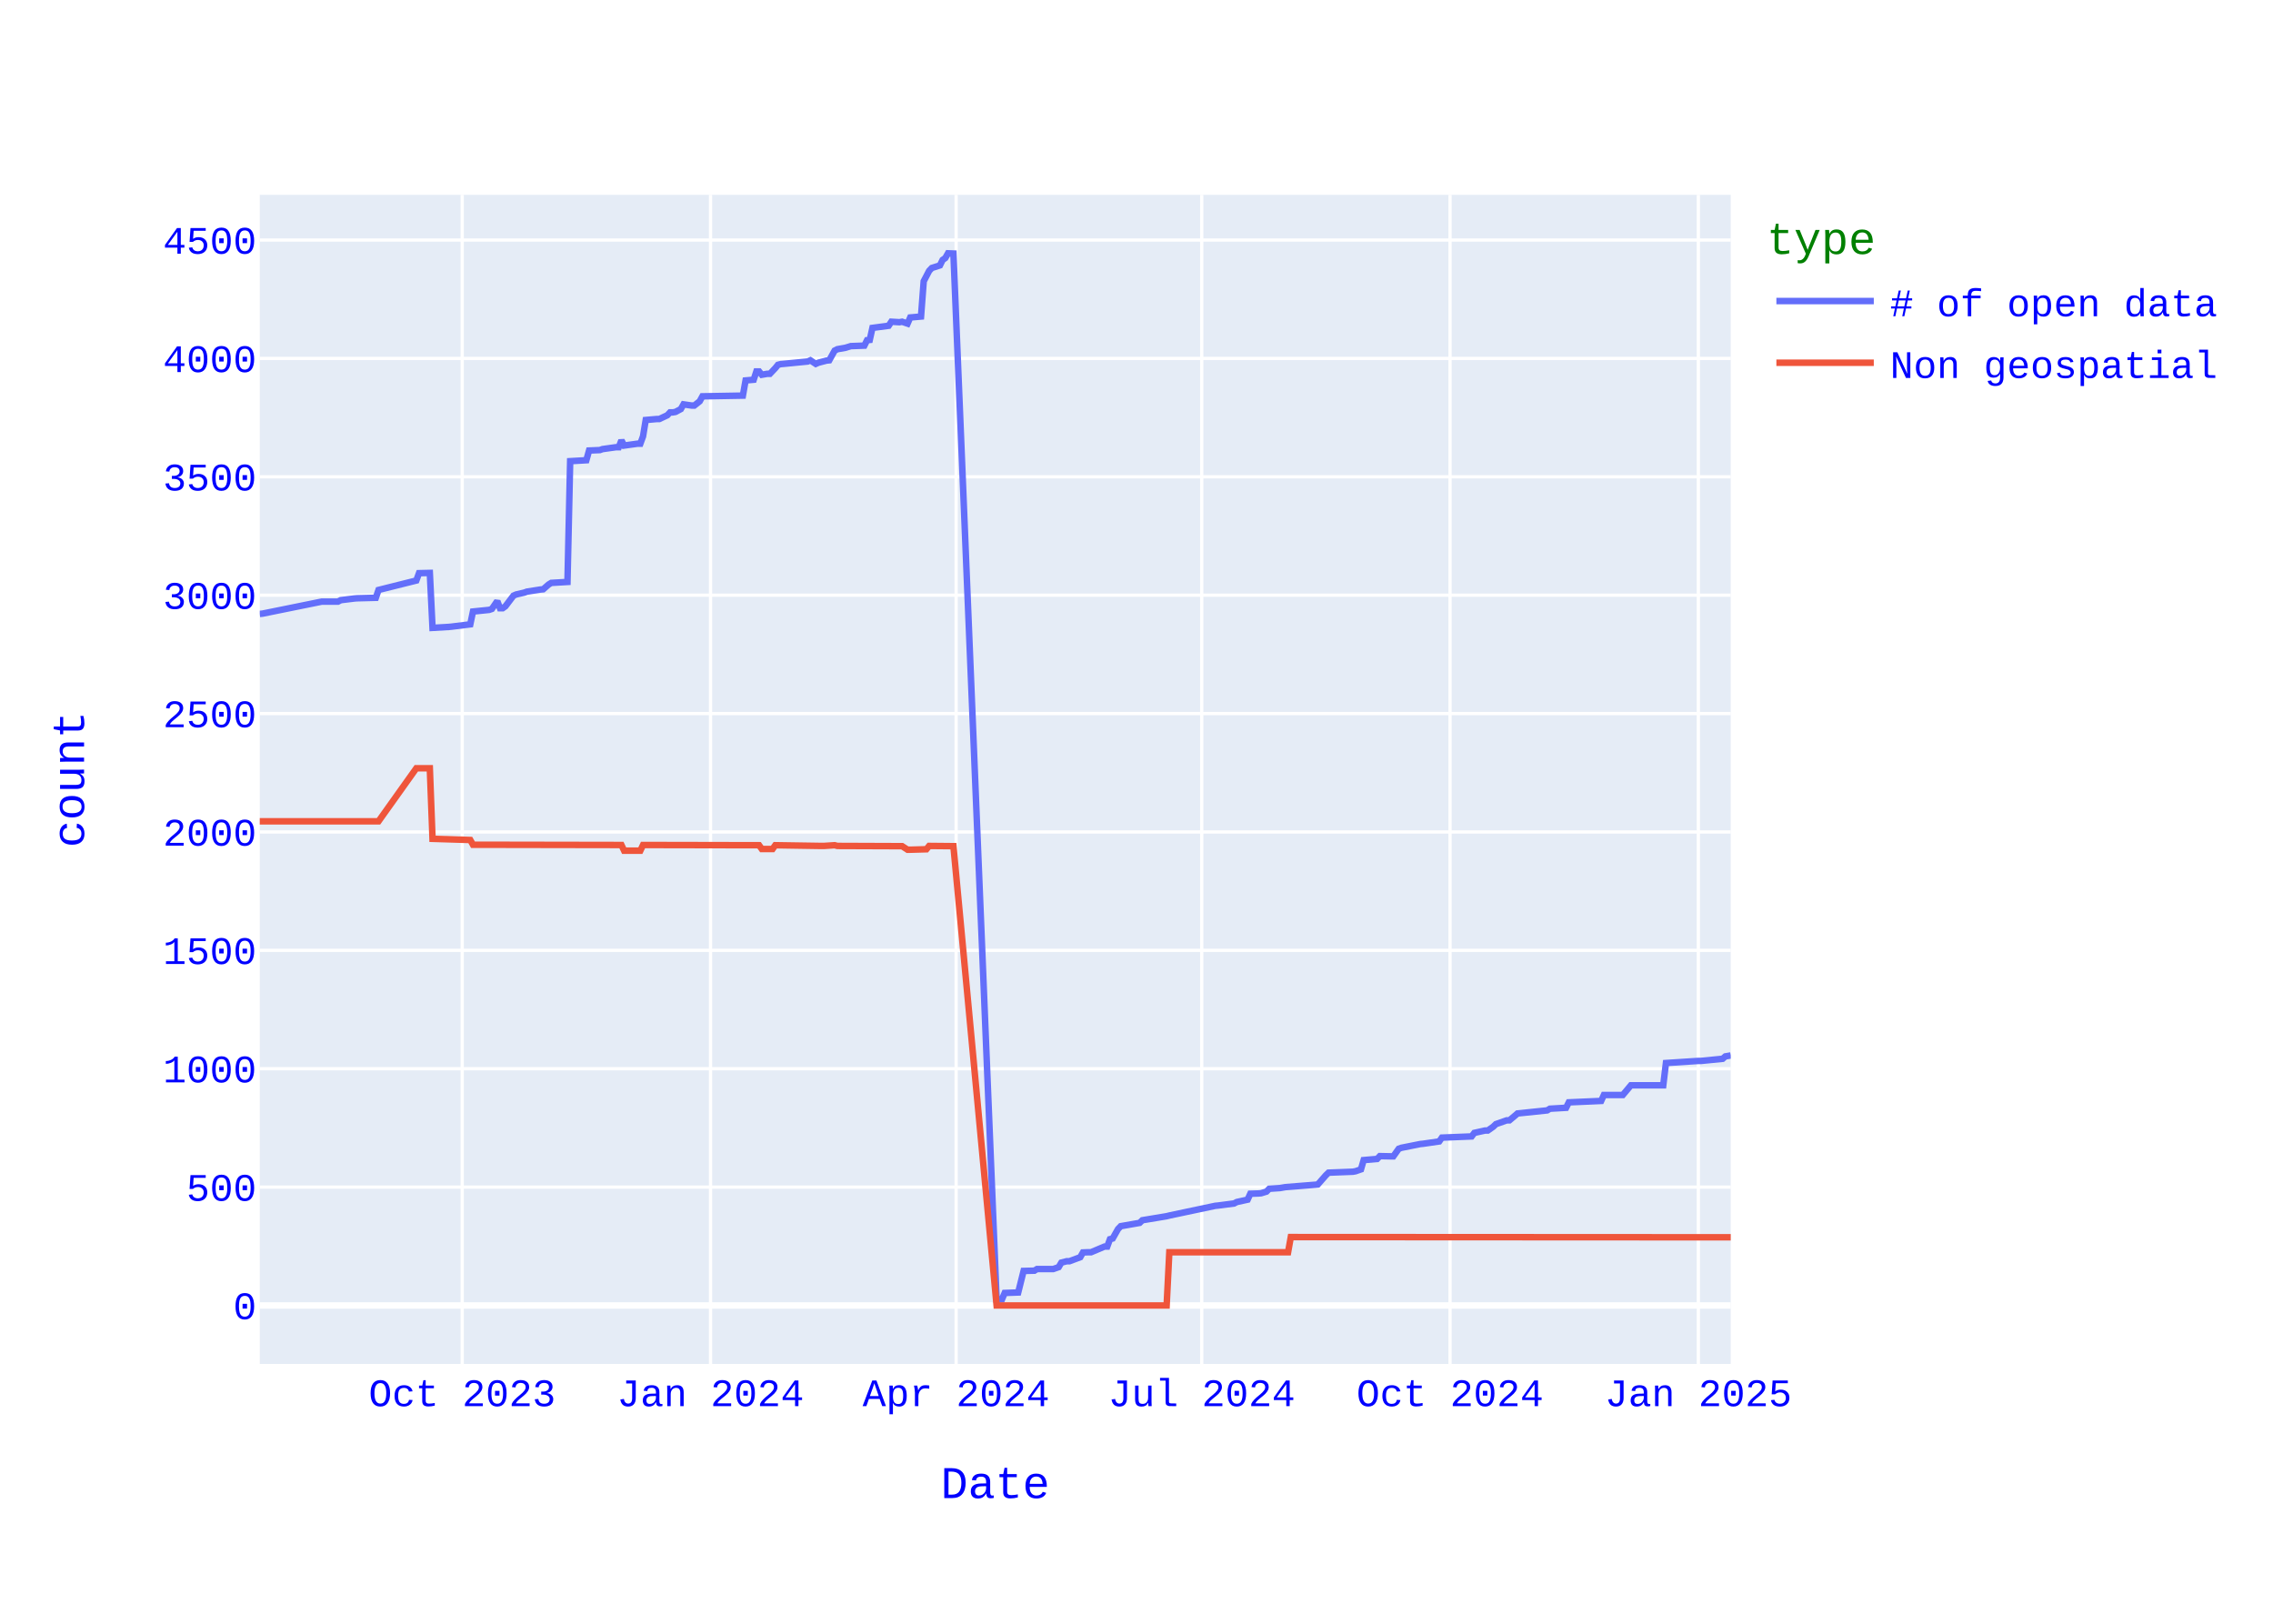
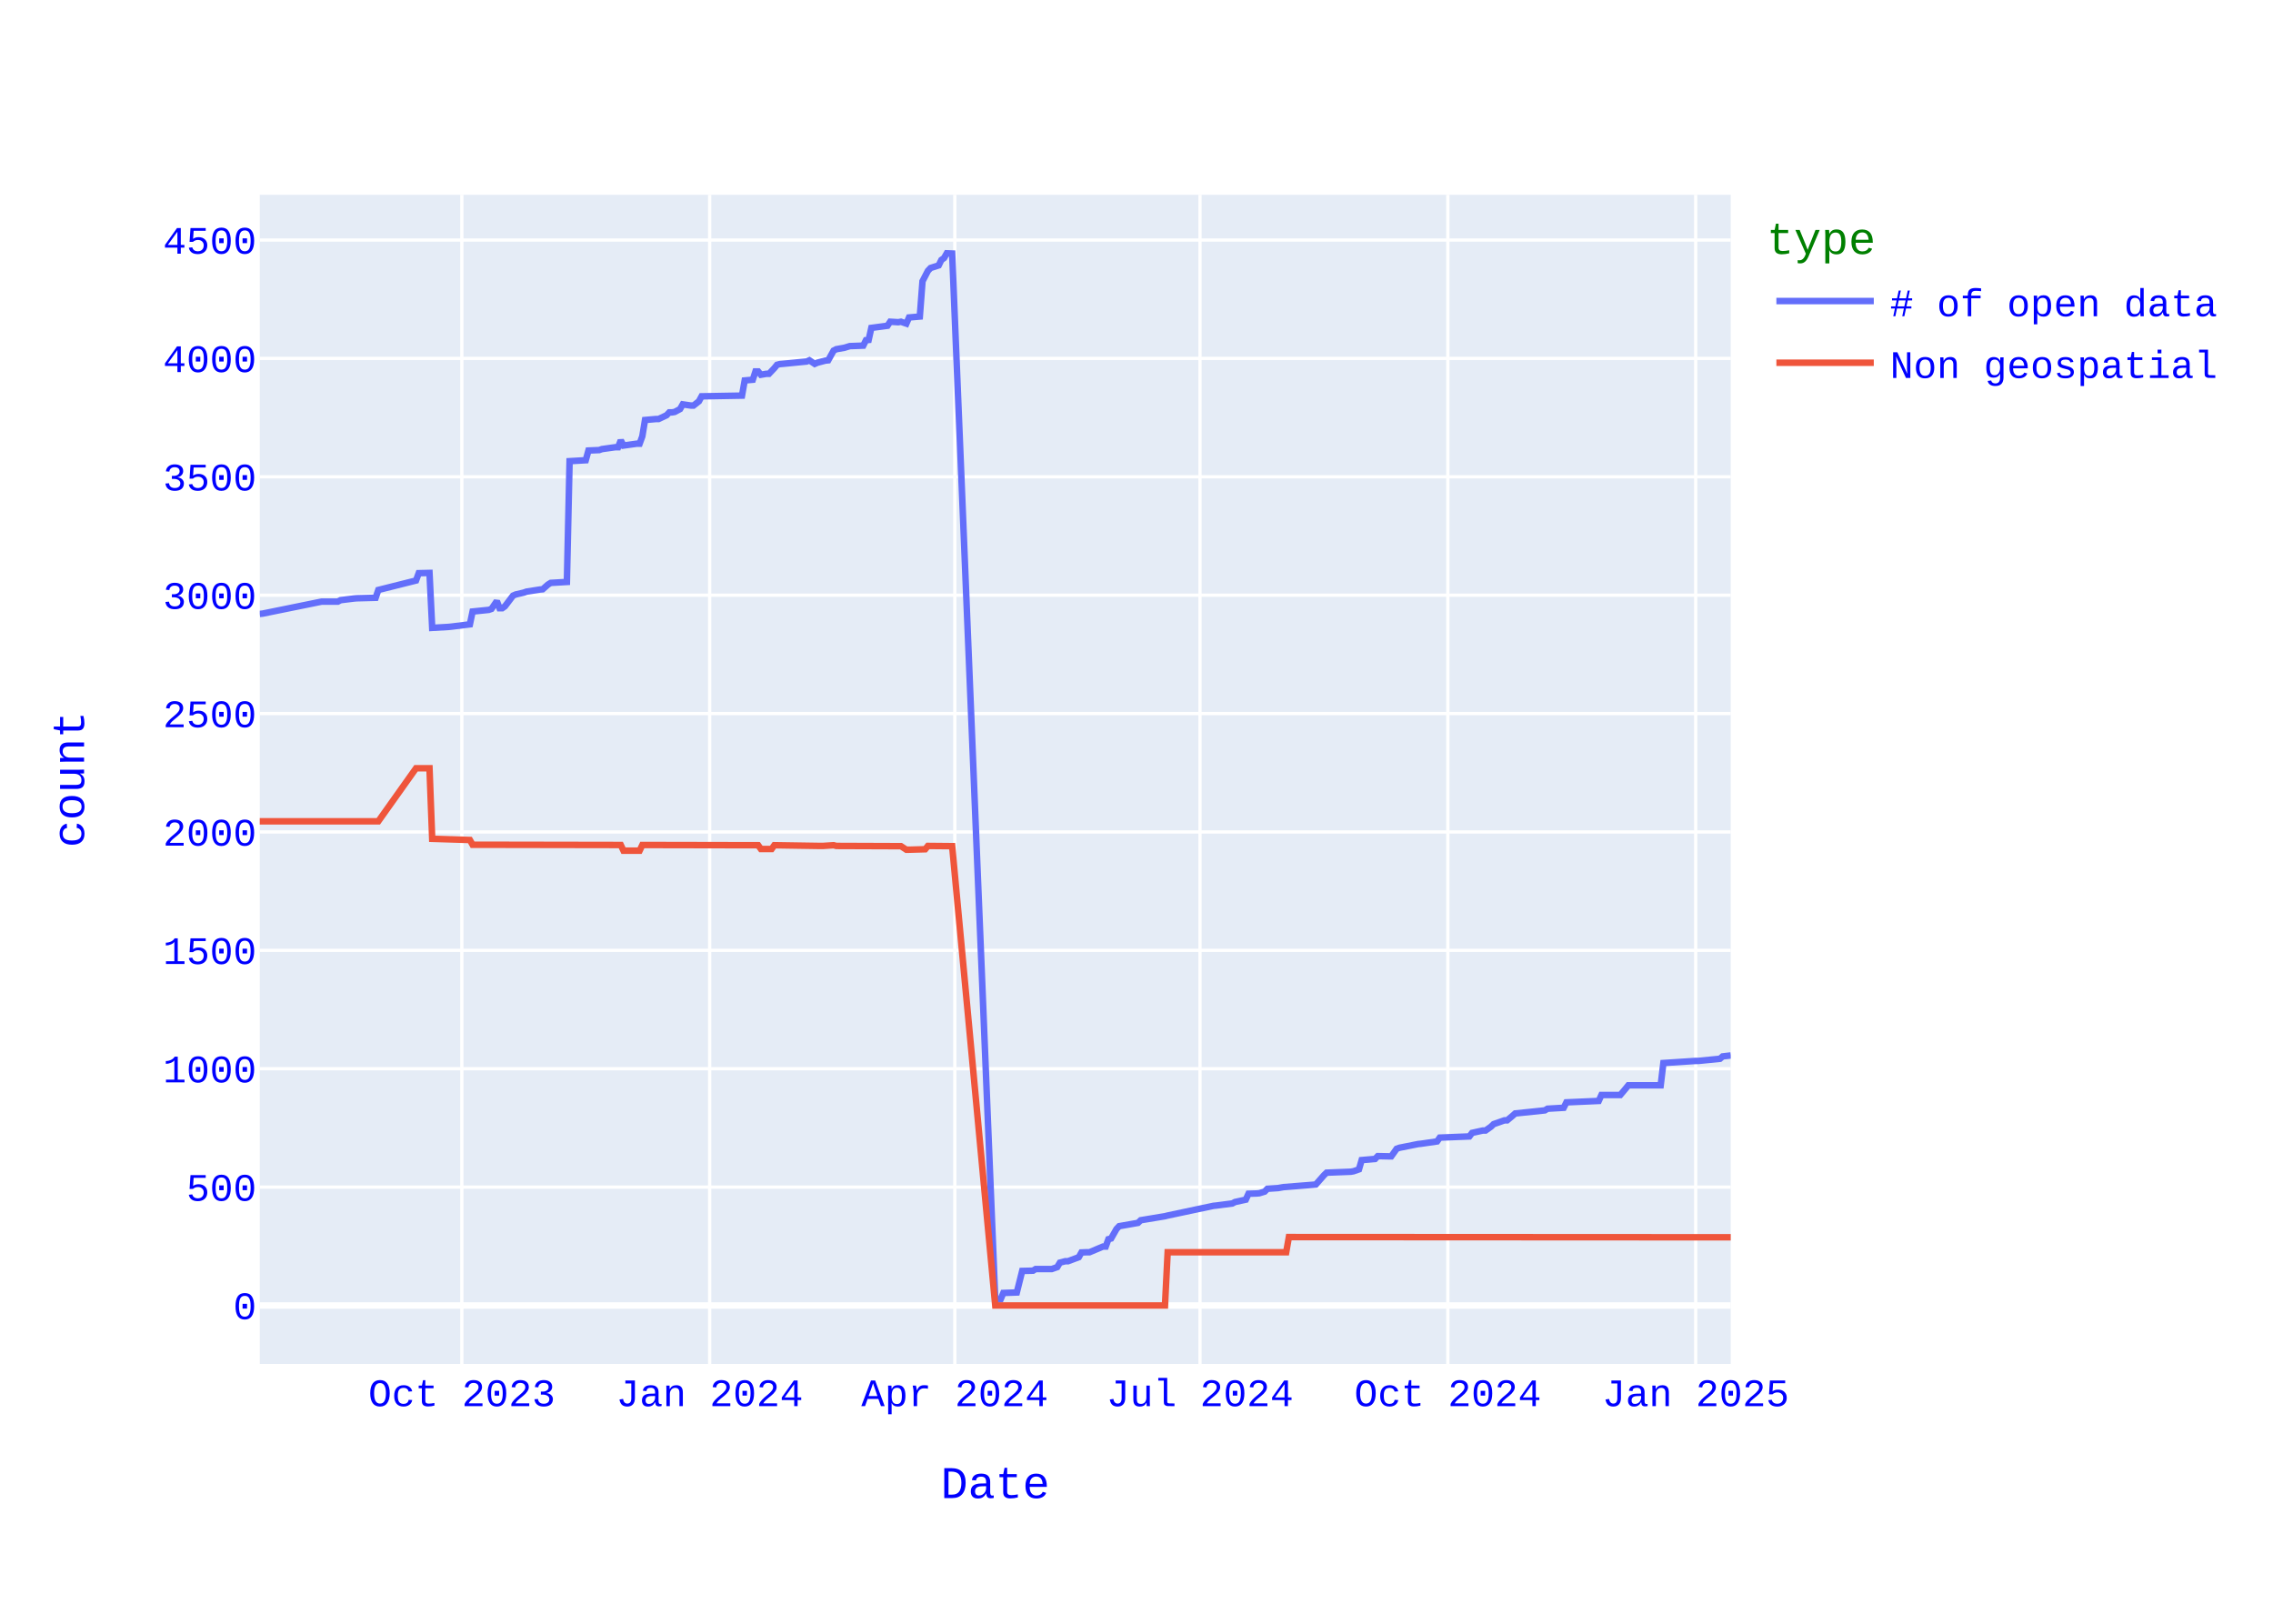
<svg xmlns="http://www.w3.org/2000/svg" class="main-svg" width="700" height="500" style="" viewBox="0 0 700 500">
  <rect x="0" y="0" width="700" height="500" style="fill: rgb(255, 255, 255); fill-opacity: 1;" />
-   <defs id="defs-ce880f">
+   <defs id="defs-ed3e05">
    <g class="clips">
-       <clipPath id="clipce880fxyplot" class="plotclip">
+       <clipPath id="cliped3e05xyplot" class="plotclip">
        <rect width="453" height="360" />
      </clipPath>
-       <clipPath class="axesclip" id="clipce880fx">
+       <clipPath class="axesclip" id="cliped3e05x">
        <rect x="80" y="0" width="453" height="500" />
      </clipPath>
-       <clipPath class="axesclip" id="clipce880fy">
+       <clipPath class="axesclip" id="cliped3e05y">
        <rect x="0" y="60" width="700" height="360" />
      </clipPath>
-       <clipPath class="axesclip" id="clipce880fxy">
+       <clipPath class="axesclip" id="cliped3e05xy">
        <rect x="80" y="60" width="453" height="360" />
      </clipPath>
    </g>
    <g class="gradients" />
    <g class="patterns" />
  </defs>
  <g class="bglayer">
    <rect class="bg" x="80" y="60" width="453" height="360" style="fill: rgb(229, 236, 246); fill-opacity: 1; stroke-width: 0;" />
  </g>
  <g class="layer-below">
    <g class="imagelayer" />
    <g class="shapelayer" />
  </g>
  <g class="cartesianlayer">
    <g class="subplot xy">
      <g class="layer-subplot">
        <g class="shapelayer" />
        <g class="imagelayer" />
      </g>
      <g class="minor-gridlayer">
        <g class="x" />
        <g class="y" />
      </g>
      <g class="gridlayer">
        <g class="x">
-           <path class="xgrid crisp" transform="translate(142.34,0)" d="M0,60v360" style="stroke: rgb(255, 255, 255); stroke-opacity: 1; stroke-width: 1px;" />
-           <path class="xgrid crisp" transform="translate(218.81,0)" d="M0,60v360" style="stroke: rgb(255, 255, 255); stroke-opacity: 1; stroke-width: 1px;" />
-           <path class="xgrid crisp" transform="translate(294.45,0)" d="M0,60v360" style="stroke: rgb(255, 255, 255); stroke-opacity: 1; stroke-width: 1px;" />
-           <path class="xgrid crisp" transform="translate(370.09,0)" d="M0,60v360" style="stroke: rgb(255, 255, 255); stroke-opacity: 1; stroke-width: 1px;" />
-           <path class="xgrid crisp" transform="translate(446.56,0)" d="M0,60v360" style="stroke: rgb(255, 255, 255); stroke-opacity: 1; stroke-width: 1px;" />
-           <path class="xgrid crisp" transform="translate(523.03,0)" d="M0,60v360" style="stroke: rgb(255, 255, 255); stroke-opacity: 1; stroke-width: 1px;" />
+           <path class="xgrid crisp" transform="translate(142.23,0)" d="M0,60v360" style="stroke: rgb(255, 255, 255); stroke-opacity: 1; stroke-width: 1px;" />
+           <path class="xgrid crisp" transform="translate(218.55,0)" d="M0,60v360" style="stroke: rgb(255, 255, 255); stroke-opacity: 1; stroke-width: 1px;" />
+           <path class="xgrid crisp" transform="translate(294.05,0)" d="M0,60v360" style="stroke: rgb(255, 255, 255); stroke-opacity: 1; stroke-width: 1px;" />
+           <path class="xgrid crisp" transform="translate(369.55,0)" d="M0,60v360" style="stroke: rgb(255, 255, 255); stroke-opacity: 1; stroke-width: 1px;" />
+           <path class="xgrid crisp" transform="translate(445.88,0)" d="M0,60v360" style="stroke: rgb(255, 255, 255); stroke-opacity: 1; stroke-width: 1px;" />
+           <path class="xgrid crisp" transform="translate(522.21,0)" d="M0,60v360" style="stroke: rgb(255, 255, 255); stroke-opacity: 1; stroke-width: 1px;" />
        </g>
        <g class="y">
          <path class="ygrid crisp" transform="translate(0,365.55)" d="M80,0h453" style="stroke: rgb(255, 255, 255); stroke-opacity: 1; stroke-width: 1px;" />
          <path class="ygrid crisp" transform="translate(0,329.09)" d="M80,0h453" style="stroke: rgb(255, 255, 255); stroke-opacity: 1; stroke-width: 1px;" />
          <path class="ygrid crisp" transform="translate(0,292.64)" d="M80,0h453" style="stroke: rgb(255, 255, 255); stroke-opacity: 1; stroke-width: 1px;" />
          <path class="ygrid crisp" transform="translate(0,256.19)" d="M80,0h453" style="stroke: rgb(255, 255, 255); stroke-opacity: 1; stroke-width: 1px;" />
          <path class="ygrid crisp" transform="translate(0,219.73)" d="M80,0h453" style="stroke: rgb(255, 255, 255); stroke-opacity: 1; stroke-width: 1px;" />
          <path class="ygrid crisp" transform="translate(0,183.28)" d="M80,0h453" style="stroke: rgb(255, 255, 255); stroke-opacity: 1; stroke-width: 1px;" />
          <path class="ygrid crisp" transform="translate(0,146.82)" d="M80,0h453" style="stroke: rgb(255, 255, 255); stroke-opacity: 1; stroke-width: 1px;" />
          <path class="ygrid crisp" transform="translate(0,110.37)" d="M80,0h453" style="stroke: rgb(255, 255, 255); stroke-opacity: 1; stroke-width: 1px;" />
          <path class="ygrid crisp" transform="translate(0,73.92)" d="M80,0h453" style="stroke: rgb(255, 255, 255); stroke-opacity: 1; stroke-width: 1px;" />
        </g>
      </g>
      <g class="zerolinelayer">
        <path class="yzl zl crisp" transform="translate(0,402)" d="M80,0h453" style="stroke: rgb(255, 255, 255); stroke-opacity: 1; stroke-width: 2px;" />
      </g>
      <path class="xlines-below" />
      <path class="ylines-below" />
      <g class="overlines-below" />
      <g class="xaxislayer-below" />
      <g class="yaxislayer-below" />
      <g class="overaxes-below" />
-       <g class="plot" transform="translate(80,60)" clip-path="url(#clipce880fxyplot)">
+       <g class="plot" transform="translate(80,60)" clip-path="url(#cliped3e05xyplot)">
        <g class="scatterlayer mlayer">
-           <g class="trace scatter tracedbf210" style="stroke-miterlimit: 2; opacity: 1;">
+           <g class="trace scatter trace40a5a1" style="stroke-miterlimit: 2; opacity: 1;">
            <g class="fills" />
            <g class="errorbars" />
            <g class="lines">
-               <path class="js-line" d="M453,265.01L451.34,265.3L450.51,266.03L443.86,266.69L443.03,266.69L433.05,267.34L432.22,274.2L422.25,274.2L421.41,275.22L419.75,277.19L418.92,277.19L413.93,277.19L413.1,279.01L403.13,279.45L402.3,281.12L397.31,281.41L396.48,281.92L387.34,282.87L386.5,283.6L384.84,284.99L384.01,284.99L380.69,286.15L379.86,286.95L378.19,288.12L377.36,288.12L374.04,288.85L373.21,289.94L364.06,290.31L363.23,291.48L358.24,292.2L357.41,292.28L351.59,293.44L350.76,293.74L349.1,296.07L348.27,296.07L344.94,296L344.11,296.87L339.96,297.23L339.13,300.08L337.46,300.66L336.63,300.81L329.15,301.1L328.32,301.9L325.83,304.74L325,304.82L315.85,305.55L314.19,305.84L310.87,306.06L310.03,306.93L308.37,307.44L307.54,307.51L305.05,307.59L304.22,309.41L300.89,310.14L300.06,310.58L295.07,311.23L294.24,311.31L280.11,314.3L279.28,314.51L271.8,315.75L270.97,316.56L265.15,317.58L264.32,318.45L262.66,321.37L261.83,321.59L260.99,323.85L260.16,323.85L256.01,325.6L255.18,325.6L253.51,325.67L252.68,327.13L249.36,328.37L248.53,328.37L246.86,328.8L246.03,330.19L244.37,330.77L243.54,330.77L239.38,330.77L238.55,331.28L235.23,331.36L233.57,337.99L229.41,338.14L228.58,340.1L226.92,340.18L213.62,18.07L211.95,18L211.12,19.46L210.29,20.04L209.46,21.72L206.97,22.52L206.14,23.4L204.47,26.6L203.64,37.47L200.32,37.76L199.49,39.65L197.82,39.07L196.99,39.22L194.5,39.07L193.67,40.31L188.68,40.97L187.85,44.68L187.02,44.76L186.19,46.43L182.03,46.58L180.37,47.09L177.88,47.53L177.04,47.96L175.38,50.95L174.55,51.03L172.06,51.68L171.23,52.05L169.56,50.95L168.73,51.32L161.25,52.05L160.42,52.12L159.59,52.34L158.76,53.36L157.1,55.11L156.26,55.11L154.6,55.4L153.77,54.38L152.94,54.38L152.11,56.93L149.61,57.15L148.78,61.82L136.32,62.04L135.48,63.57L133.82,64.88L132.99,64.88L130.5,64.51L129.67,65.97L128,66.85L127.17,66.99L126.34,66.99L125.51,67.87L123.02,69.04L122.19,69.04L118.86,69.33L118.03,74.36L117.2,76.62L116.37,76.62L112.21,77.2L111.38,75.6L110.55,77.71L109.72,77.71L105.56,78.29L104.73,78.59L101.41,78.73L100.57,81.72L95.59,82.01L94.76,119.2L89.77,119.49L88.94,120L87.28,121.46L86.44,121.53L82.29,122.18L81.46,122.48L78.96,123.06L78.13,123.42L75.64,126.7L74.81,127.29L73.98,127.29L73.14,125.1L71.48,127.51L70.65,127.8L65.66,128.31L64.83,132.25L59.01,132.97L58.18,133.05L53.2,133.34L52.37,116.42L49.04,116.5L48.21,118.76L36.57,121.67L35.74,124.08L29.92,124.23L29.09,124.3L24.94,124.81L24.1,125.25L19.12,125.25L0.83,128.96L0,129.04" style="vector-effect: none; fill: none; stroke: rgb(99, 110, 250); stroke-opacity: 1; stroke-width: 2px; opacity: 1;" />
+               <path class="js-line" d="M453,265.01L450.51,265.3L449.68,266.03L443.04,266.69L442.21,266.69L432.26,267.34L431.43,274.2L421.47,274.2L420.64,275.22L418.98,277.19L418.15,277.19L413.18,277.19L412.35,279.01L402.39,279.45L401.56,281.12L396.58,281.41L395.75,281.92L386.63,282.87L385.8,283.6L384.14,284.99L383.31,284.99L379.99,286.15L379.16,286.95L377.5,288.12L376.67,288.12L373.35,288.85L372.52,289.94L363.4,290.31L362.57,291.48L357.59,292.2L356.76,292.28L350.95,293.44L350.12,293.74L348.46,296.07L347.63,296.07L344.31,296L343.48,296.87L339.34,297.23L338.51,300.08L336.85,300.66L336.02,300.81L328.55,301.1L327.72,301.9L325.23,304.74L324.4,304.82L315.27,305.55L313.62,305.84L310.3,306.06L309.47,306.93L307.81,307.44L306.98,307.51L304.49,307.59L303.66,309.41L300.34,310.14L299.51,310.58L294.53,311.23L293.7,311.31L279.6,314.3L278.77,314.51L271.3,315.75L270.47,316.56L264.66,317.58L263.84,318.45L262.18,321.37L261.35,321.59L260.52,323.85L259.69,323.85L255.54,325.6L254.71,325.6L253.05,325.67L252.22,327.13L248.9,328.37L248.07,328.37L246.41,328.8L245.58,330.19L243.92,330.77L243.09,330.77L238.95,330.77L238.12,331.28L234.8,331.36L233.14,337.99L228.99,338.14L228.16,340.1L226.5,340.18L213.23,18.07L211.57,18L210.74,19.46L209.91,20.04L209.08,21.72L206.59,22.52L205.76,23.4L204.1,26.6L203.27,37.47L199.95,37.76L199.12,39.65L197.46,39.07L196.63,39.22L194.14,39.07L193.31,40.31L188.34,40.97L187.51,44.68L186.68,44.76L185.85,46.43L181.7,46.58L180.04,47.09L177.55,47.53L176.72,47.96L175.06,50.95L174.23,51.03L171.74,51.68L170.91,52.05L169.25,50.95L168.42,51.32L160.96,52.05L160.13,52.12L159.3,52.34L158.47,53.36L156.81,55.11L155.98,55.11L154.32,55.4L153.49,54.38L152.66,54.38L151.83,56.93L149.34,57.15L148.51,61.82L136.07,62.04L135.24,63.57L133.58,64.88L132.75,64.88L130.26,64.51L129.43,65.97L127.77,66.85L126.94,66.99L126.11,66.99L125.28,67.87L122.79,69.04L121.96,69.04L118.64,69.33L117.81,74.36L116.98,76.62L116.15,76.62L112.01,77.2L111.18,75.6L110.35,77.71L109.52,77.71L105.37,78.29L104.54,78.59L101.22,78.73L100.39,81.72L95.41,82.01L94.58,119.2L89.6,119.49L88.77,120L87.12,121.46L86.29,121.53L82.14,122.18L81.31,122.48L78.82,123.06L77.99,123.42L75.5,126.7L74.67,127.29L73.84,127.29L73.01,125.1L71.35,127.51L70.52,127.8L65.54,128.31L64.71,132.25L58.91,132.97L58.08,133.05L53.1,133.34L52.27,116.42L48.95,116.5L48.12,118.76L36.51,121.67L35.68,124.08L29.87,124.23L29.04,124.3L24.89,124.81L24.06,125.25L19.08,125.25L0.83,128.96L0,129.04" style="vector-effect: none; fill: none; stroke: rgb(99, 110, 250); stroke-opacity: 1; stroke-width: 2px; opacity: 1;" />
            </g>
            <g class="points" />
            <g class="text" />
          </g>
-           <g class="trace scatter trace495f60" style="stroke-miterlimit: 2; opacity: 1;">
+           <g class="trace scatter traced742d2" style="stroke-miterlimit: 2; opacity: 1;">
            <g class="fills" />
            <g class="errorbars" />
            <g class="lines">
-               <path class="js-line" d="M453,321L317.52,320.93L316.68,325.6L280.11,325.6L279.28,342L226.92,342L213.62,200.56L206.14,200.49L205.3,201.51L200.32,201.65L199.49,201.65L197.82,200.56L196.99,200.56L177.88,200.49L177.04,200.27L173.72,200.49L172.89,200.49L158.76,200.27L157.93,201.43L154.6,201.43L153.77,200.27L118.03,200.2L117.2,201.95L112.21,201.95L111.38,200.2L65.66,200.12L64.83,198.66L53.2,198.3L52.37,176.57L48.21,176.57L36.57,192.9L0,192.9" style="vector-effect: none; fill: none; stroke: rgb(239, 85, 59); stroke-opacity: 1; stroke-width: 2px; opacity: 1;" />
+               <path class="js-line" d="M453,321L316.93,320.93L316.1,325.6L279.6,325.6L278.77,342L226.5,342L213.23,200.56L205.76,200.49L204.93,201.51L199.95,201.65L199.12,201.65L197.46,200.56L196.63,200.56L177.55,200.49L176.72,200.27L173.4,200.49L172.57,200.49L158.47,200.27L157.64,201.43L154.32,201.43L153.49,200.27L117.81,200.2L116.98,201.95L112.01,201.95L111.18,200.2L65.54,200.12L64.71,198.66L53.1,198.3L52.27,176.57L48.12,176.57L36.51,192.9L0,192.9" style="vector-effect: none; fill: none; stroke: rgb(239, 85, 59); stroke-opacity: 1; stroke-width: 2px; opacity: 1;" />
            </g>
            <g class="points" />
            <g class="text" />
          </g>
        </g>
      </g>
      <g class="overplot" />
      <path class="xlines-above crisp" d="M0,0" style="fill: none;" />
      <path class="ylines-above crisp" d="M0,0" style="fill: none;" />
      <g class="overlines-above" />
      <g class="xaxislayer-above">
        <g class="xtick">
-           <text text-anchor="middle" x="0" y="433" transform="translate(142.34,0)" style="font-family: 'Courier New'; font-size: 12px; fill: rgb(0, 0, 255); fill-opacity: 1; white-space: pre; opacity: 1;">Oct 2023</text>
-         </g>
-         <g class="xtick">
-           <text text-anchor="middle" x="0" y="433" style="font-family: 'Courier New'; font-size: 12px; fill: rgb(0, 0, 255); fill-opacity: 1; white-space: pre; opacity: 1;" transform="translate(218.81,0)">Jan 2024</text>
-         </g>
-         <g class="xtick">
-           <text text-anchor="middle" x="0" y="433" style="font-family: 'Courier New'; font-size: 12px; fill: rgb(0, 0, 255); fill-opacity: 1; white-space: pre; opacity: 1;" transform="translate(294.45,0)">Apr 2024</text>
-         </g>
-         <g class="xtick">
-           <text text-anchor="middle" x="0" y="433" style="font-family: 'Courier New'; font-size: 12px; fill: rgb(0, 0, 255); fill-opacity: 1; white-space: pre; opacity: 1;" transform="translate(370.09,0)">Jul 2024</text>
-         </g>
-         <g class="xtick">
-           <text text-anchor="middle" x="0" y="433" style="font-family: 'Courier New'; font-size: 12px; fill: rgb(0, 0, 255); fill-opacity: 1; white-space: pre; opacity: 1;" transform="translate(446.56,0)">Oct 2024</text>
-         </g>
-         <g class="xtick">
-           <text text-anchor="middle" x="0" y="433" style="font-family: 'Courier New'; font-size: 12px; fill: rgb(0, 0, 255); fill-opacity: 1; white-space: pre; opacity: 1;" transform="translate(523.03,0)">Jan 2025</text>
+           <text text-anchor="middle" x="0" y="433" transform="translate(142.23,0)" style="font-family: 'Courier New'; font-size: 12px; fill: rgb(0, 0, 255); fill-opacity: 1; white-space: pre; opacity: 1;">Oct 2023</text>
+         </g>
+         <g class="xtick">
+           <text text-anchor="middle" x="0" y="433" style="font-family: 'Courier New'; font-size: 12px; fill: rgb(0, 0, 255); fill-opacity: 1; white-space: pre; opacity: 1;" transform="translate(218.55,0)">Jan 2024</text>
+         </g>
+         <g class="xtick">
+           <text text-anchor="middle" x="0" y="433" style="font-family: 'Courier New'; font-size: 12px; fill: rgb(0, 0, 255); fill-opacity: 1; white-space: pre; opacity: 1;" transform="translate(294.05,0)">Apr 2024</text>
+         </g>
+         <g class="xtick">
+           <text text-anchor="middle" x="0" y="433" style="font-family: 'Courier New'; font-size: 12px; fill: rgb(0, 0, 255); fill-opacity: 1; white-space: pre; opacity: 1;" transform="translate(369.55,0)">Jul 2024</text>
+         </g>
+         <g class="xtick">
+           <text text-anchor="middle" x="0" y="433" style="font-family: 'Courier New'; font-size: 12px; fill: rgb(0, 0, 255); fill-opacity: 1; white-space: pre; opacity: 1;" transform="translate(445.88,0)">Oct 2024</text>
+         </g>
+         <g class="xtick">
+           <text text-anchor="middle" x="0" y="433" style="font-family: 'Courier New'; font-size: 12px; fill: rgb(0, 0, 255); fill-opacity: 1; white-space: pre; opacity: 1;" transform="translate(522.21,0)">Jan 2025</text>
        </g>
      </g>
      <g class="yaxislayer-above">
        <g class="ytick">
          <text text-anchor="end" x="79" y="4.2" transform="translate(0,402)" style="font-family: 'Courier New'; font-size: 12px; fill: rgb(0, 0, 255); fill-opacity: 1; white-space: pre; opacity: 1;">0</text>
        </g>
        <g class="ytick">
          <text text-anchor="end" x="79" y="4.2" style="font-family: 'Courier New'; font-size: 12px; fill: rgb(0, 0, 255); fill-opacity: 1; white-space: pre; opacity: 1;" transform="translate(0,365.55)">500</text>
        </g>
        <g class="ytick">
          <text text-anchor="end" x="79" y="4.2" style="font-family: 'Courier New'; font-size: 12px; fill: rgb(0, 0, 255); fill-opacity: 1; white-space: pre; opacity: 1;" transform="translate(0,329.09)">1000</text>
        </g>
        <g class="ytick">
          <text text-anchor="end" x="79" y="4.2" style="font-family: 'Courier New'; font-size: 12px; fill: rgb(0, 0, 255); fill-opacity: 1; white-space: pre; opacity: 1;" transform="translate(0,292.64)">1500</text>
        </g>
        <g class="ytick">
          <text text-anchor="end" x="79" y="4.2" style="font-family: 'Courier New'; font-size: 12px; fill: rgb(0, 0, 255); fill-opacity: 1; white-space: pre; opacity: 1;" transform="translate(0,256.19)">2000</text>
        </g>
        <g class="ytick">
          <text text-anchor="end" x="79" y="4.2" style="font-family: 'Courier New'; font-size: 12px; fill: rgb(0, 0, 255); fill-opacity: 1; white-space: pre; opacity: 1;" transform="translate(0,219.73)">2500</text>
        </g>
        <g class="ytick">
          <text text-anchor="end" x="79" y="4.2" style="font-family: 'Courier New'; font-size: 12px; fill: rgb(0, 0, 255); fill-opacity: 1; white-space: pre; opacity: 1;" transform="translate(0,183.28)">3000</text>
        </g>
        <g class="ytick">
          <text text-anchor="end" x="79" y="4.2" style="font-family: 'Courier New'; font-size: 12px; fill: rgb(0, 0, 255); fill-opacity: 1; white-space: pre; opacity: 1;" transform="translate(0,146.82)">3500</text>
        </g>
        <g class="ytick">
          <text text-anchor="end" x="79" y="4.2" style="font-family: 'Courier New'; font-size: 12px; fill: rgb(0, 0, 255); fill-opacity: 1; white-space: pre; opacity: 1;" transform="translate(0,110.37)">4000</text>
        </g>
        <g class="ytick">
          <text text-anchor="end" x="79" y="4.2" style="font-family: 'Courier New'; font-size: 12px; fill: rgb(0, 0, 255); fill-opacity: 1; white-space: pre; opacity: 1;" transform="translate(0,73.92)">4500</text>
        </g>
      </g>
      <g class="overaxes-above" />
    </g>
  </g>
  <g class="polarlayer" />
  <g class="smithlayer" />
  <g class="ternarylayer" />
  <g class="geolayer" />
  <g class="funnelarealayer" />
  <g class="pielayer" />
  <g class="iciclelayer" />
  <g class="treemaplayer" />
  <g class="sunburstlayer" />
  <g class="glimages" />
-   <defs id="topdefs-ce880f">
+   <defs id="topdefs-ed3e05">
    <g class="clips" />
-     <clipPath id="legendce880f">
+     <clipPath id="legended3e05">
      <rect width="146" height="67" x="0" y="0" />
    </clipPath>
  </defs>
  <g class="layer-above">
    <g class="imagelayer" />
    <g class="shapelayer" />
  </g>
  <g class="infolayer">
    <g class="legend" pointer-events="all" transform="translate(542.06,60)">
      <rect class="bg" shape-rendering="crispEdges" style="stroke: rgb(68, 68, 68); stroke-opacity: 1; fill: rgb(255, 255, 255); fill-opacity: 1; stroke-width: 0px;" width="146" height="67" x="0" y="0" />
-       <g class="scrollbox" transform="" clip-path="url(#legendce880f)">
+       <g class="scrollbox" transform="" clip-path="url(#legended3e05)">
        <text class="legendtitletext" text-anchor="start" x="2" y="18.2" style="font-family: 'Courier New'; font-size: 14px; fill: rgb(0, 128, 0); fill-opacity: 1; white-space: pre;">type</text>
        <g class="groups" transform="">
          <g class="traces" transform="translate(0,32.7)" style="opacity: 1;">
            <text class="legendtext" text-anchor="start" x="40" y="4.68" style="font-family: 'Courier New'; font-size: 12px; fill: rgb(0, 0, 255); fill-opacity: 1; white-space: pre;"># of open data</text>
            <g class="layers" style="opacity: 1;">
              <g class="legendfill" />
              <g class="legendlines">
                <path class="js-line" d="M5,0h30" style="fill: none; stroke: rgb(99, 110, 250); stroke-opacity: 1; stroke-width: 2px;" />
              </g>
              <g class="legendsymbols">
                <g class="legendpoints" />
              </g>
            </g>
            <rect class="legendtoggle" x="0" y="-9.5" width="140.828" height="19" style="fill: rgb(0, 0, 0); fill-opacity: 0;" />
          </g>
        </g>
        <g class="groups" transform="">
          <g class="traces" transform="translate(0,51.7)" style="opacity: 1;">
            <text class="legendtext" text-anchor="start" x="40" y="4.68" style="font-family: 'Courier New'; font-size: 12px; fill: rgb(0, 0, 255); fill-opacity: 1; white-space: pre;">Non geospatial</text>
            <g class="layers" style="opacity: 1;">
              <g class="legendfill" />
              <g class="legendlines">
                <path class="js-line" d="M5,0h30" style="fill: none; stroke: rgb(239, 85, 59); stroke-opacity: 1; stroke-width: 2px;" />
              </g>
              <g class="legendsymbols">
                <g class="legendpoints" />
              </g>
            </g>
            <rect class="legendtoggle" x="0" y="-9.5" width="140.828" height="19" style="fill: rgb(0, 0, 0); fill-opacity: 0;" />
          </g>
        </g>
      </g>
      <rect class="scrollbar" rx="20" ry="3" width="0" height="0" style="fill: rgb(128, 139, 164); fill-opacity: 1;" x="0" y="0" />
    </g>
    <g class="g-gtitle" />
    <g class="g-xtitle">
      <text class="xtitle" x="306.5" y="461.3" text-anchor="middle" style="font-family: 'Courier New'; font-size: 14px; fill: rgb(0, 0, 255); opacity: 1; font-weight: normal; white-space: pre;">Date</text>
    </g>
    <g class="g-ytitle">
      <text class="ytitle" transform="rotate(-90,25.8875,240)" x="25.888" y="240" text-anchor="middle" style="font-family: 'Courier New'; font-size: 14px; fill: rgb(0, 0, 255); opacity: 1; font-weight: normal; white-space: pre;">count</text>
    </g>
  </g>
</svg>
